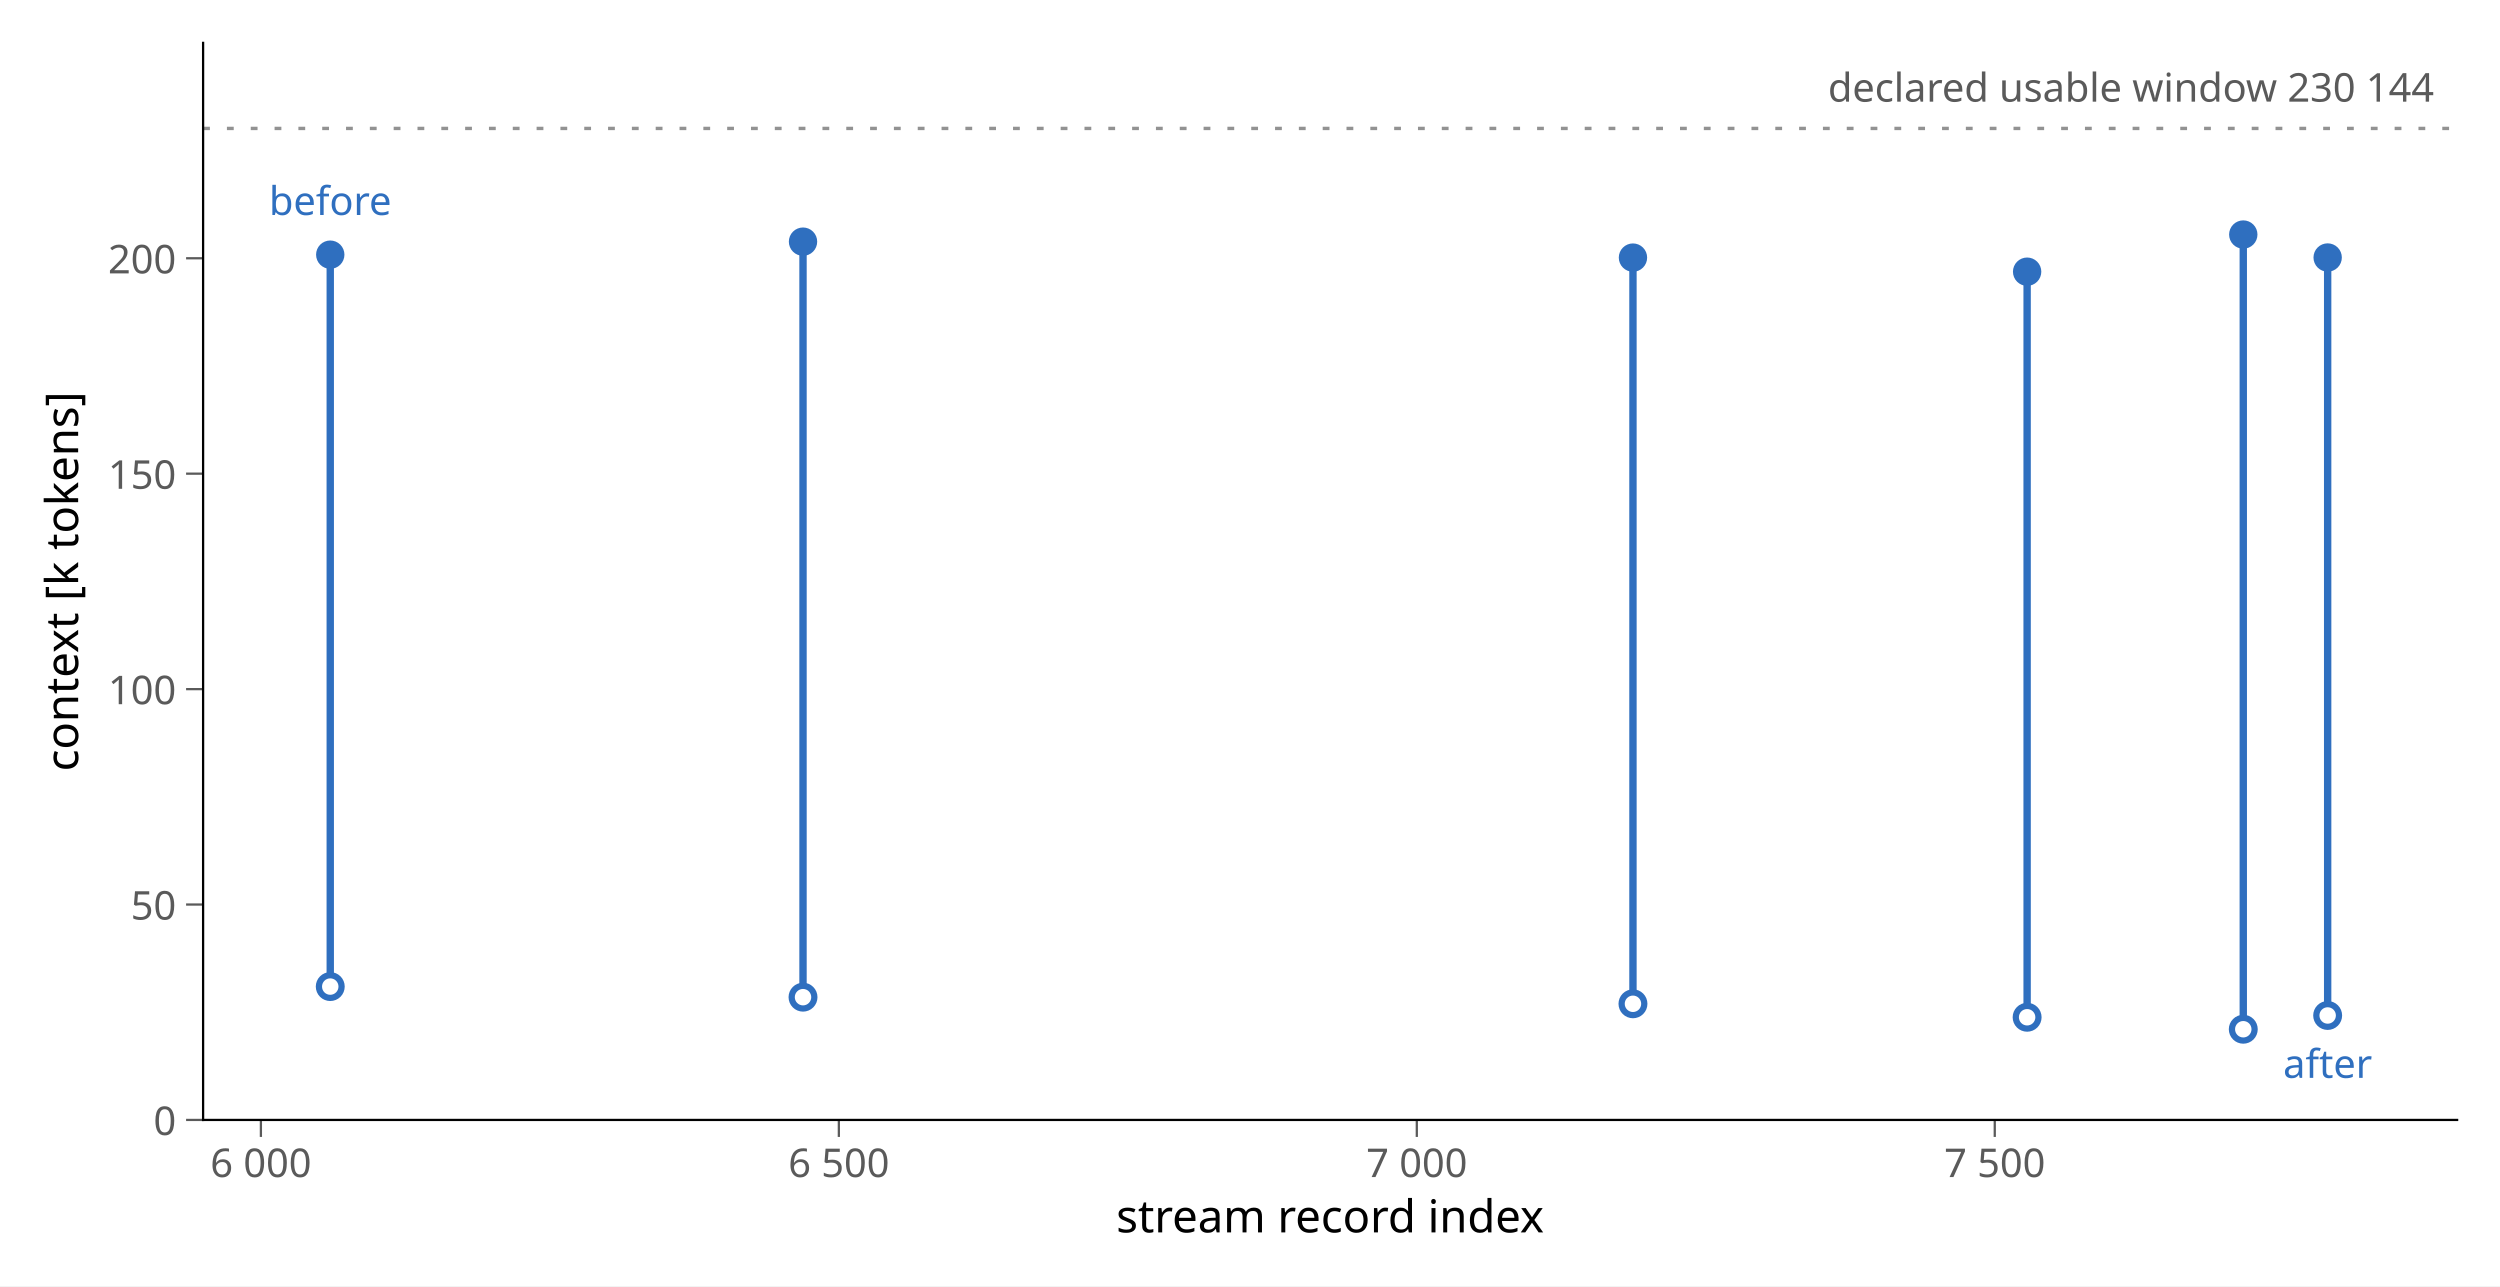
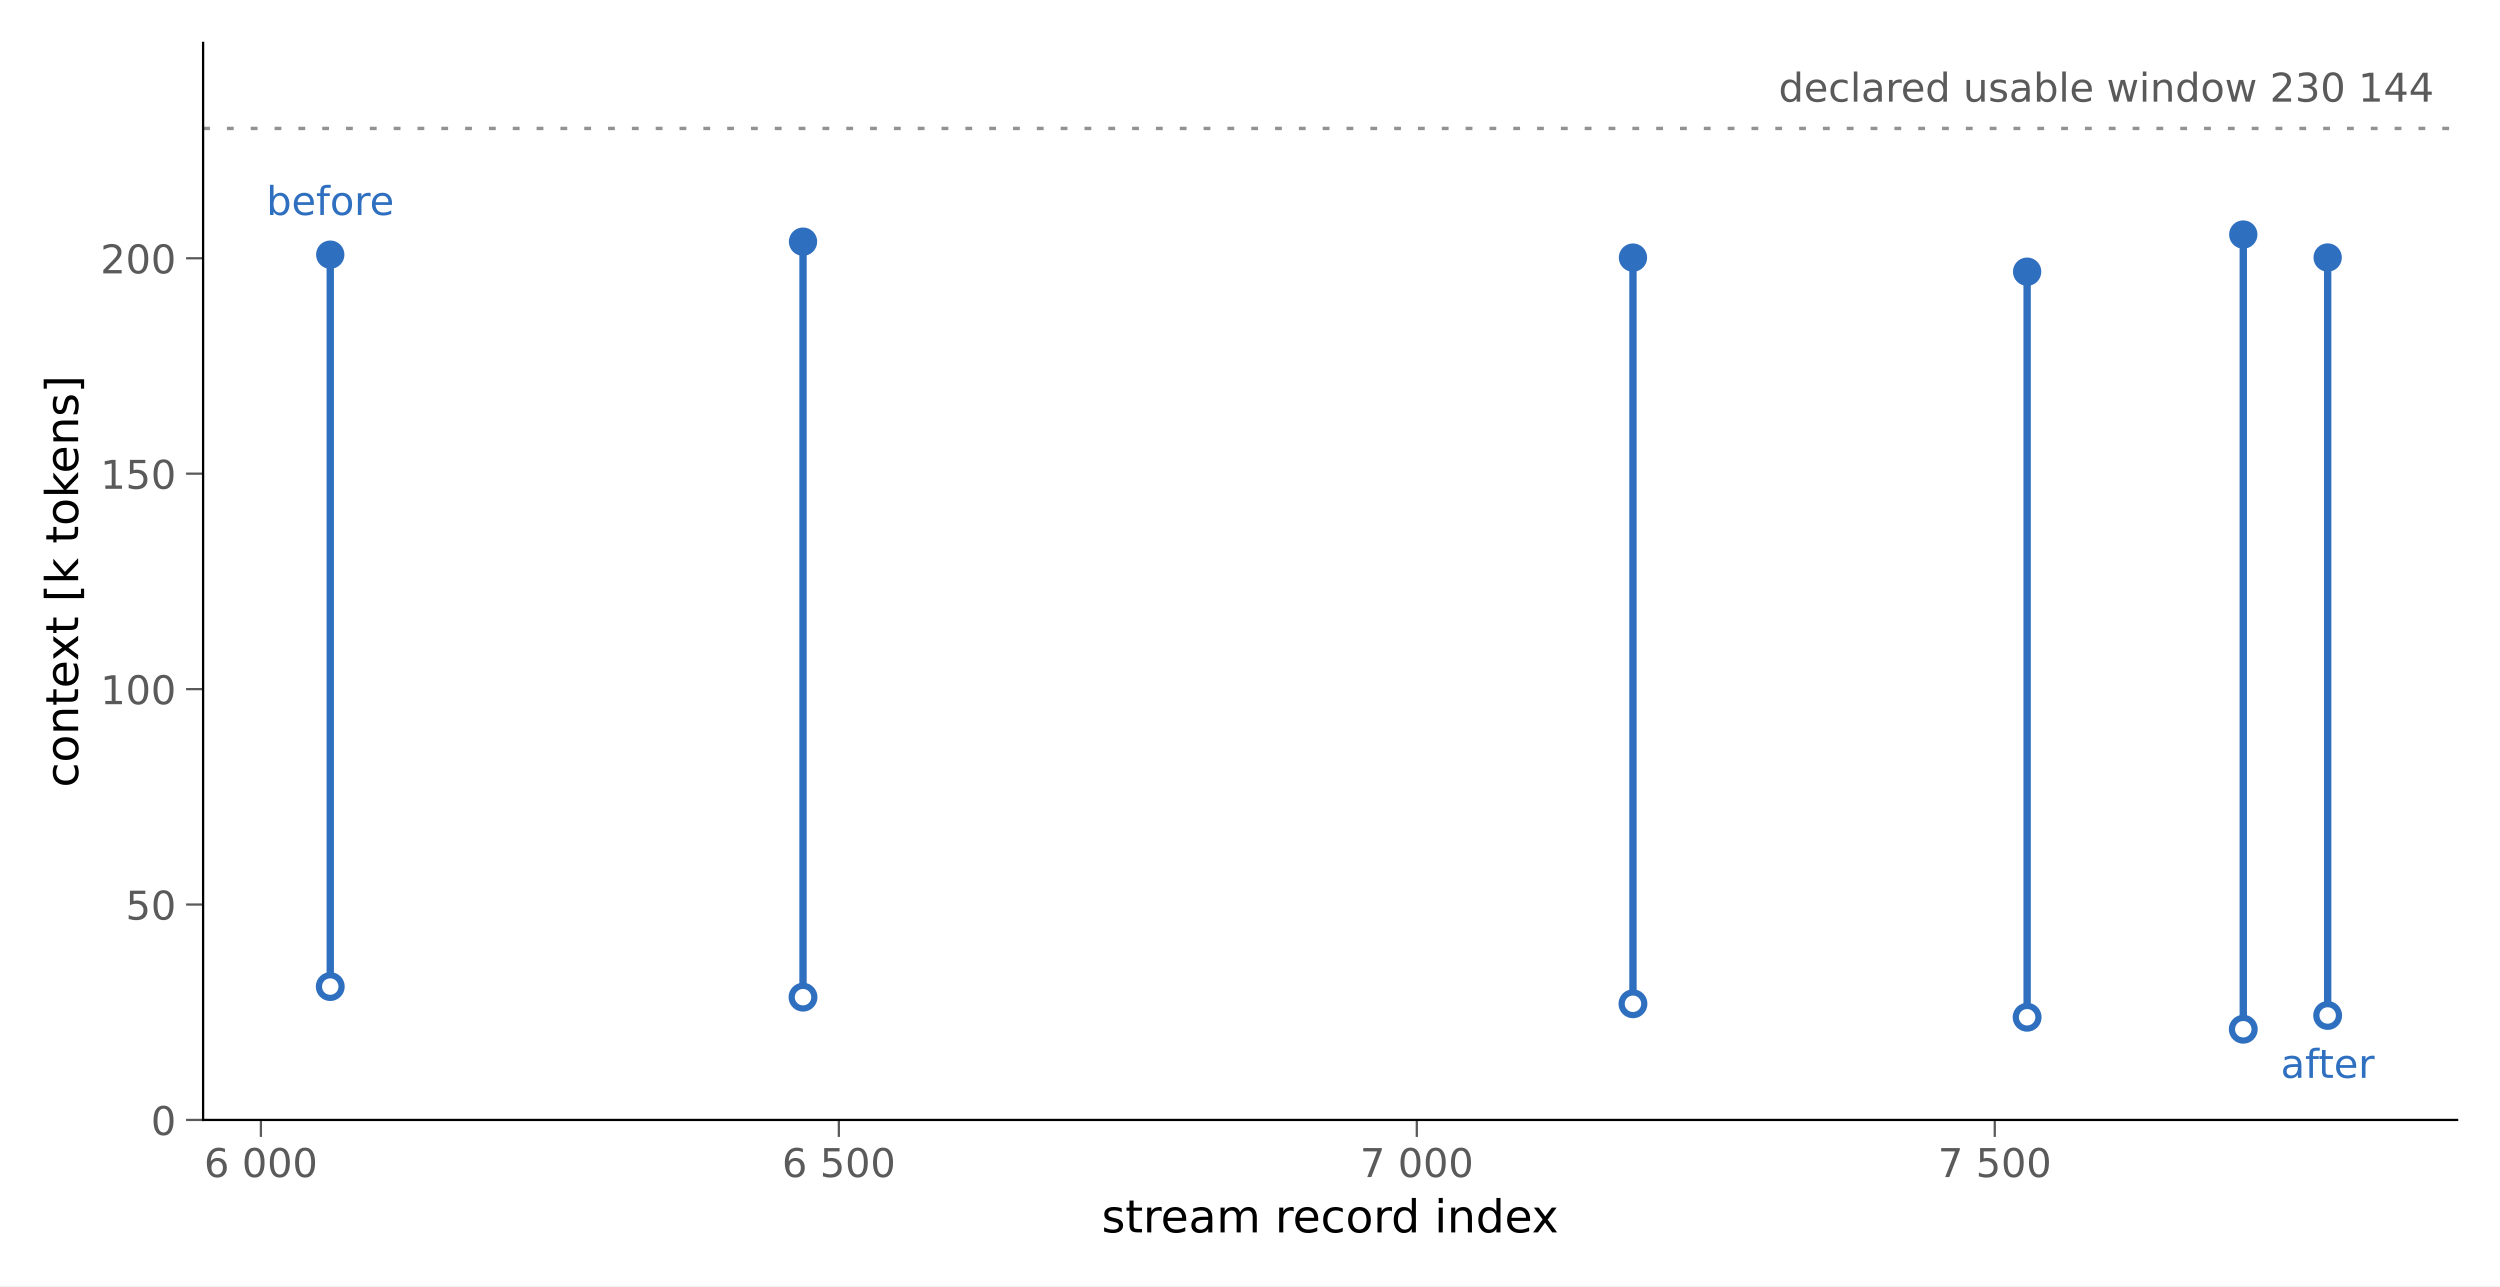
<svg xmlns="http://www.w3.org/2000/svg" xmlns:xlink="http://www.w3.org/1999/xlink" width="881.575pt" height="453.543pt" viewBox="0 0 881.575 453.543" version="1.1">
  <defs>
    <style type="text/css">*{stroke-linejoin: round; stroke-linecap: butt}</style>
  </defs>
  <g id="figure_1">
    <g id="patch_1">
      <path d="M 0 453.543  L 881.575 453.543  L 881.575 0  L 0 0  z " style="fill: #ffffff" />
    </g>
    <g id="axes_1">
      <g id="patch_2">
        <path d="M 71.62 394.923  L 866.455 394.923  L 866.455 15.12  L 71.62 15.12  z " style="fill: #ffffff" />
      </g>
      <g id="line2d_1">
-         <path d="M 71.62 45.285  L 866.455 45.285  " clip-path="url(#p63016f7bc8)" style="fill: none; stroke-dasharray: 2.4,6; stroke-dashoffset: 0; stroke: #929292; stroke-width: 1.2" />
+         <path d="M 71.62 45.285  L 866.455 45.285  " clip-path="url(#p071d1316a1)" style="fill: none; stroke-dasharray: 2.4,6; stroke-dashoffset: 0; stroke: #929292; stroke-width: 1.2" />
      </g>
      <g id="matplotlib.axis_1">
        <g id="xtick_1">
          <g id="line2d_2">
            <defs>
-               <path id="mcf20d03ea2" d="M 0 0  L 0 6  " style="stroke: #5a5a5a; stroke-width: 0.8" />
+               <path id="m3bf77ad1d3" d="M 0 0  L 0 6  " style="stroke: #5a5a5a; stroke-width: 0.8" />
            </defs>
            <g>
-               <use xlink:href="#mcf20d03ea2" x="92" y="394.923" style="fill: #5a5a5a; stroke: #5a5a5a; stroke-width: 0.8" />
+               <use xlink:href="#m3bf77ad1d3" x="92" y="394.923" style="fill: #5a5a5a; stroke: #5a5a5a; stroke-width: 0.8" />
            </g>
          </g>
          <g id="text_1">
-             <text style="font-size: 14px; font-family:sans-serif; text-anchor: middle; fill: #5a5a5a" x="92" y="415.06" transform="rotate(-0 92.00038 415.06)">6 000</text>
+             <g style="fill: #5a5a5a" transform="translate(71.96069 415.06) scale(0.14 -0.14)">
+               <defs>
+                 <path id="DejaVuSans-19" d="M 2113 2584  Q 1688 2584 1439 2293  Q 1191 2003 1191 1497  Q 1191 994 1439 701  Q 1688 409 2113 409  Q 2538 409 2786 701  Q 3034 994 3034 1497  Q 3034 2003 2786 2293  Q 2538 2584 2113 2584  z M 3366 4563  L 3366 3988  Q 3128 4100 2886 4159  Q 2644 4219 2406 4219  Q 1781 4219 1451 3797  Q 1122 3375 1075 2522  Q 1259 2794 1537 2939  Q 1816 3084 2150 3084  Q 2853 3084 3261 2657  Q 3669 2231 3669 1497  Q 3669 778 3244 343  Q 2819 -91 2113 -91  Q 1303 -91 875 529  Q 447 1150 447 2328  Q 447 3434 972 4092  Q 1497 4750 2381 4750  Q 2619 4750 2861 4703  Q 3103 4656 3366 4563  z " transform="scale(0.015625)" />
+                 <path id="DejaVuSans-3" transform="scale(0.015625)" />
+                 <path id="DejaVuSans-13" d="M 2034 4250  Q 1547 4250 1301 3770  Q 1056 3291 1056 2328  Q 1056 1369 1301 889  Q 1547 409 2034 409  Q 2525 409 2770 889  Q 3016 1369 3016 2328  Q 3016 3291 2770 3770  Q 2525 4250 2034 4250  z M 2034 4750  Q 2819 4750 3233 4129  Q 3647 3509 3647 2328  Q 3647 1150 3233 529  Q 2819 -91 2034 -91  Q 1250 -91 836 529  Q 422 1150 422 2328  Q 422 3509 836 4129  Q 1250 4750 2034 4750  z " transform="scale(0.015625)" />
+               </defs>
+               <use xlink:href="#DejaVuSans-19" />
+               <use xlink:href="#DejaVuSans-3" transform="translate(63.625 0)" />
+               <use xlink:href="#DejaVuSans-13" transform="translate(95.40625 0)" />
+               <use xlink:href="#DejaVuSans-13" transform="translate(159.0312 0)" />
+               <use xlink:href="#DejaVuSans-13" transform="translate(222.6562 0)" />
+             </g>
          </g>
        </g>
        <g id="xtick_2">
          <g id="line2d_3">
            <g>
-               <use xlink:href="#mcf20d03ea2" x="295.804" y="394.923" style="fill: #5a5a5a; stroke: #5a5a5a; stroke-width: 0.8" />
+               <use xlink:href="#m3bf77ad1d3" x="295.804" y="394.923" style="fill: #5a5a5a; stroke: #5a5a5a; stroke-width: 0.8" />
            </g>
          </g>
          <g id="text_2">
-             <text style="font-size: 14px; font-family:sans-serif; text-anchor: middle; fill: #5a5a5a" x="295.804" y="415.06" transform="rotate(-0 295.8042 415.06)">6 500</text>
+             <g style="fill: #5a5a5a" transform="translate(275.7645 415.06) scale(0.14 -0.14)">
+               <defs>
+                 <path id="DejaVuSans-18" d="M 691 4666  L 3169 4666  L 3169 4134  L 1269 4134  L 1269 2991  Q 1406 3038 1543 3061  Q 1681 3084 1819 3084  Q 2600 3084 3056 2656  Q 3513 2228 3513 1497  Q 3513 744 3044 326  Q 2575 -91 1722 -91  Q 1428 -91 1123 -41  Q 819 9 494 109  L 494 744  Q 775 591 1075 516  Q 1375 441 1709 441  Q 2250 441 2565 725  Q 2881 1009 2881 1497  Q 2881 1984 2565 2268  Q 2250 2553 1709 2553  Q 1456 2553 1204 2497  Q 953 2441 691 2322  L 691 4666  z " transform="scale(0.015625)" />
+               </defs>
+               <use xlink:href="#DejaVuSans-19" />
+               <use xlink:href="#DejaVuSans-3" transform="translate(63.625 0)" />
+               <use xlink:href="#DejaVuSans-18" transform="translate(95.40625 0)" />
+               <use xlink:href="#DejaVuSans-13" transform="translate(159.0312 0)" />
+               <use xlink:href="#DejaVuSans-13" transform="translate(222.6562 0)" />
+             </g>
          </g>
        </g>
        <g id="xtick_3">
          <g id="line2d_4">
            <g>
-               <use xlink:href="#mcf20d03ea2" x="499.608" y="394.923" style="fill: #5a5a5a; stroke: #5a5a5a; stroke-width: 0.8" />
+               <use xlink:href="#m3bf77ad1d3" x="499.608" y="394.923" style="fill: #5a5a5a; stroke: #5a5a5a; stroke-width: 0.8" />
            </g>
          </g>
          <g id="text_3">
-             <text style="font-size: 14px; font-family:sans-serif; text-anchor: middle; fill: #5a5a5a" x="499.608" y="415.06" transform="rotate(-0 499.608 415.06)">7 000</text>
+             <g style="fill: #5a5a5a" transform="translate(479.5683 415.06) scale(0.14 -0.14)">
+               <defs>
+                 <path id="DejaVuSans-1a" d="M 525 4666  L 3525 4666  L 3525 4397  L 1831 0  L 1172 0  L 2766 4134  L 525 4134  L 525 4666  z " transform="scale(0.015625)" />
+               </defs>
+               <use xlink:href="#DejaVuSans-1a" />
+               <use xlink:href="#DejaVuSans-3" transform="translate(63.625 0)" />
+               <use xlink:href="#DejaVuSans-13" transform="translate(95.40625 0)" />
+               <use xlink:href="#DejaVuSans-13" transform="translate(159.0312 0)" />
+               <use xlink:href="#DejaVuSans-13" transform="translate(222.6562 0)" />
+             </g>
          </g>
        </g>
        <g id="xtick_4">
          <g id="line2d_5">
            <g>
-               <use xlink:href="#mcf20d03ea2" x="703.412" y="394.923" style="fill: #5a5a5a; stroke: #5a5a5a; stroke-width: 0.8" />
+               <use xlink:href="#m3bf77ad1d3" x="703.412" y="394.923" style="fill: #5a5a5a; stroke: #5a5a5a; stroke-width: 0.8" />
            </g>
          </g>
          <g id="text_4">
-             <text style="font-size: 14px; font-family:sans-serif; text-anchor: middle; fill: #5a5a5a" x="703.412" y="415.06" transform="rotate(-0 703.4118 415.06)">7 500</text>
+             <g style="fill: #5a5a5a" transform="translate(683.3721 415.06) scale(0.14 -0.14)">
+               <use xlink:href="#DejaVuSans-1a" />
+               <use xlink:href="#DejaVuSans-3" transform="translate(63.625 0)" />
+               <use xlink:href="#DejaVuSans-18" transform="translate(95.40625 0)" />
+               <use xlink:href="#DejaVuSans-13" transform="translate(159.0312 0)" />
+               <use xlink:href="#DejaVuSans-13" transform="translate(222.6562 0)" />
+             </g>
          </g>
        </g>
        <g id="text_5">
-           <text style="font-size: 16px; font-family:sans-serif; text-anchor: middle" x="469.037" y="434.581" transform="rotate(-0 469.0374 434.5808)">stream record index</text>
+           <g transform="translate(388.4737 434.5808) scale(0.16 -0.16)">
+             <defs>
+               <path id="DejaVuSans-56" d="M 2834 3397  L 2834 2853  Q 2591 2978 2328 3040  Q 2066 3103 1784 3103  Q 1356 3103 1142 2972  Q 928 2841 928 2578  Q 928 2378 1081 2264  Q 1234 2150 1697 2047  L 1894 2003  Q 2506 1872 2764 1633  Q 3022 1394 3022 966  Q 3022 478 2636 193  Q 2250 -91 1575 -91  Q 1294 -91 989 -36  Q 684 19 347 128  L 347 722  Q 666 556 975 473  Q 1284 391 1588 391  Q 1994 391 2212 530  Q 2431 669 2431 922  Q 2431 1156 2273 1281  Q 2116 1406 1581 1522  L 1381 1569  Q 847 1681 609 1914  Q 372 2147 372 2553  Q 372 3047 722 3315  Q 1072 3584 1716 3584  Q 2034 3584 2315 3537  Q 2597 3491 2834 3397  z " transform="scale(0.015625)" />
+               <path id="DejaVuSans-57" d="M 1172 4494  L 1172 3500  L 2356 3500  L 2356 3053  L 1172 3053  L 1172 1153  Q 1172 725 1289 603  Q 1406 481 1766 481  L 2356 481  L 2356 0  L 1766 0  Q 1100 0 847 248  Q 594 497 594 1153  L 594 3053  L 172 3053  L 172 3500  L 594 3500  L 594 4494  L 1172 4494  z " transform="scale(0.015625)" />
+               <path id="DejaVuSans-55" d="M 2631 2963  Q 2534 3019 2420 3045  Q 2306 3072 2169 3072  Q 1681 3072 1420 2755  Q 1159 2438 1159 1844  L 1159 0  L 581 0  L 581 3500  L 1159 3500  L 1159 2956  Q 1341 3275 1631 3429  Q 1922 3584 2338 3584  Q 2397 3584 2469 3576  Q 2541 3569 2628 3553  L 2631 2963  z " transform="scale(0.015625)" />
+               <path id="DejaVuSans-48" d="M 3597 1894  L 3597 1613  L 953 1613  Q 991 1019 1311 708  Q 1631 397 2203 397  Q 2534 397 2845 478  Q 3156 559 3463 722  L 3463 178  Q 3153 47 2828 -22  Q 2503 -91 2169 -91  Q 1331 -91 842 396  Q 353 884 353 1716  Q 353 2575 817 3079  Q 1281 3584 2069 3584  Q 2775 3584 3186 3129  Q 3597 2675 3597 1894  z M 3022 2063  Q 3016 2534 2758 2815  Q 2500 3097 2075 3097  Q 1594 3097 1305 2825  Q 1016 2553 972 2059  L 3022 2063  z " transform="scale(0.015625)" />
+               <path id="DejaVuSans-44" d="M 2194 1759  Q 1497 1759 1228 1600  Q 959 1441 959 1056  Q 959 750 1161 570  Q 1363 391 1709 391  Q 2188 391 2477 730  Q 2766 1069 2766 1631  L 2766 1759  L 2194 1759  z M 3341 1997  L 3341 0  L 2766 0  L 2766 531  Q 2569 213 2275 61  Q 1981 -91 1556 -91  Q 1019 -91 701 211  Q 384 513 384 1019  Q 384 1609 779 1909  Q 1175 2209 1959 2209  L 2766 2209  L 2766 2266  Q 2766 2663 2505 2880  Q 2244 3097 1772 3097  Q 1472 3097 1187 3025  Q 903 2953 641 2809  L 641 3341  Q 956 3463 1253 3523  Q 1550 3584 1831 3584  Q 2591 3584 2966 3190  Q 3341 2797 3341 1997  z " transform="scale(0.015625)" />
+               <path id="DejaVuSans-50" d="M 3328 2828  Q 3544 3216 3844 3400  Q 4144 3584 4550 3584  Q 5097 3584 5394 3201  Q 5691 2819 5691 2113  L 5691 0  L 5113 0  L 5113 2094  Q 5113 2597 4934 2840  Q 4756 3084 4391 3084  Q 3944 3084 3684 2787  Q 3425 2491 3425 1978  L 3425 0  L 2847 0  L 2847 2094  Q 2847 2600 2669 2842  Q 2491 3084 2119 3084  Q 1678 3084 1418 2786  Q 1159 2488 1159 1978  L 1159 0  L 581 0  L 581 3500  L 1159 3500  L 1159 2956  Q 1356 3278 1631 3431  Q 1906 3584 2284 3584  Q 2666 3584 2933 3390  Q 3200 3197 3328 2828  z " transform="scale(0.015625)" />
+               <path id="DejaVuSans-46" d="M 3122 3366  L 3122 2828  Q 2878 2963 2633 3030  Q 2388 3097 2138 3097  Q 1578 3097 1268 2742  Q 959 2388 959 1747  Q 959 1106 1268 751  Q 1578 397 2138 397  Q 2388 397 2633 464  Q 2878 531 3122 666  L 3122 134  Q 2881 22 2623 -34  Q 2366 -91 2075 -91  Q 1284 -91 818 406  Q 353 903 353 1747  Q 353 2603 823 3093  Q 1294 3584 2113 3584  Q 2378 3584 2631 3529  Q 2884 3475 3122 3366  z " transform="scale(0.015625)" />
+               <path id="DejaVuSans-52" d="M 1959 3097  Q 1497 3097 1228 2736  Q 959 2375 959 1747  Q 959 1119 1226 758  Q 1494 397 1959 397  Q 2419 397 2687 759  Q 2956 1122 2956 1747  Q 2956 2369 2687 2733  Q 2419 3097 1959 3097  z M 1959 3584  Q 2709 3584 3137 3096  Q 3566 2609 3566 1747  Q 3566 888 3137 398  Q 2709 -91 1959 -91  Q 1206 -91 779 398  Q 353 888 353 1747  Q 353 2609 779 3096  Q 1206 3584 1959 3584  z " transform="scale(0.015625)" />
+               <path id="DejaVuSans-47" d="M 2906 2969  L 2906 4863  L 3481 4863  L 3481 0  L 2906 0  L 2906 525  Q 2725 213 2448 61  Q 2172 -91 1784 -91  Q 1150 -91 751 415  Q 353 922 353 1747  Q 353 2572 751 3078  Q 1150 3584 1784 3584  Q 2172 3584 2448 3432  Q 2725 3281 2906 2969  z M 947 1747  Q 947 1113 1208 752  Q 1469 391 1925 391  Q 2381 391 2643 752  Q 2906 1113 2906 1747  Q 2906 2381 2643 2742  Q 2381 3103 1925 3103  Q 1469 3103 1208 2742  Q 947 2381 947 1747  z " transform="scale(0.015625)" />
+               <path id="DejaVuSans-4c" d="M 603 3500  L 1178 3500  L 1178 0  L 603 0  L 603 3500  z M 603 4863  L 1178 4863  L 1178 4134  L 603 4134  L 603 4863  z " transform="scale(0.015625)" />
+               <path id="DejaVuSans-51" d="M 3513 2113  L 3513 0  L 2938 0  L 2938 2094  Q 2938 2591 2744 2837  Q 2550 3084 2163 3084  Q 1697 3084 1428 2787  Q 1159 2491 1159 1978  L 1159 0  L 581 0  L 581 3500  L 1159 3500  L 1159 2956  Q 1366 3272 1645 3428  Q 1925 3584 2291 3584  Q 2894 3584 3203 3211  Q 3513 2838 3513 2113  z " transform="scale(0.015625)" />
+               <path id="DejaVuSans-5b" d="M 3513 3500  L 2247 1797  L 3578 0  L 2900 0  L 1881 1375  L 863 0  L 184 0  L 1544 1831  L 300 3500  L 978 3500  L 1906 2253  L 2834 3500  L 3513 3500  z " transform="scale(0.015625)" />
+             </defs>
+             <use xlink:href="#DejaVuSans-56" />
+             <use xlink:href="#DejaVuSans-57" transform="translate(52.09375 0)" />
+             <use xlink:href="#DejaVuSans-55" transform="translate(91.29688 0)" />
+             <use xlink:href="#DejaVuSans-48" transform="translate(130.2031 0)" />
+             <use xlink:href="#DejaVuSans-44" transform="translate(191.7344 0)" />
+             <use xlink:href="#DejaVuSans-50" transform="translate(253.0156 0)" />
+             <use xlink:href="#DejaVuSans-3" transform="translate(350.4219 0)" />
+             <use xlink:href="#DejaVuSans-55" transform="translate(382.2031 0)" />
+             <use xlink:href="#DejaVuSans-48" transform="translate(421.1094 0)" />
+             <use xlink:href="#DejaVuSans-46" transform="translate(482.6406 0)" />
+             <use xlink:href="#DejaVuSans-52" transform="translate(537.625 0)" />
+             <use xlink:href="#DejaVuSans-55" transform="translate(598.8125 0)" />
+             <use xlink:href="#DejaVuSans-47" transform="translate(638.1719 0)" />
+             <use xlink:href="#DejaVuSans-3" transform="translate(701.6562 0)" />
+             <use xlink:href="#DejaVuSans-4c" transform="translate(733.4375 0)" />
+             <use xlink:href="#DejaVuSans-51" transform="translate(761.2188 0)" />
+             <use xlink:href="#DejaVuSans-47" transform="translate(824.5938 0)" />
+             <use xlink:href="#DejaVuSans-48" transform="translate(888.0781 0)" />
+             <use xlink:href="#DejaVuSans-5b" transform="translate(947.8594 0)" />
+           </g>
        </g>
      </g>
      <g id="matplotlib.axis_2">
        <g id="ytick_1">
          <g id="line2d_6">
            <defs>
-               <path id="m570ec93991" d="M 0 0  L -6 0  " style="stroke: #5a5a5a; stroke-width: 0.8" />
+               <path id="mc1ea2ccf10" d="M 0 0  L -6 0  " style="stroke: #5a5a5a; stroke-width: 0.8" />
            </defs>
            <g>
-               <use xlink:href="#m570ec93991" x="71.62" y="394.923" style="fill: #5a5a5a; stroke: #5a5a5a; stroke-width: 0.8" />
+               <use xlink:href="#mc1ea2ccf10" x="71.62" y="394.923" style="fill: #5a5a5a; stroke: #5a5a5a; stroke-width: 0.8" />
            </g>
          </g>
          <g id="text_6">
-             <text style="font-size: 14px; font-family:sans-serif; text-anchor: end; fill: #5a5a5a" x="62.12" y="400.242" transform="rotate(-0 62.12 400.2417)">0</text>
+             <g style="fill: #5a5a5a" transform="translate(53.2125 400.2417) scale(0.14 -0.14)">
+               <use xlink:href="#DejaVuSans-13" />
+             </g>
          </g>
        </g>
        <g id="ytick_2">
          <g id="line2d_7">
            <g>
-               <use xlink:href="#m570ec93991" x="71.62" y="318.963" style="fill: #5a5a5a; stroke: #5a5a5a; stroke-width: 0.8" />
+               <use xlink:href="#mc1ea2ccf10" x="71.62" y="318.963" style="fill: #5a5a5a; stroke: #5a5a5a; stroke-width: 0.8" />
            </g>
          </g>
          <g id="text_7">
-             <text style="font-size: 14px; font-family:sans-serif; text-anchor: end; fill: #5a5a5a" x="62.12" y="324.281" transform="rotate(-0 62.12 324.281)">50</text>
+             <g style="fill: #5a5a5a" transform="translate(44.305 324.281) scale(0.14 -0.14)">
+               <use xlink:href="#DejaVuSans-18" />
+               <use xlink:href="#DejaVuSans-13" transform="translate(63.625 0)" />
+             </g>
          </g>
        </g>
        <g id="ytick_3">
          <g id="line2d_8">
            <g>
-               <use xlink:href="#m570ec93991" x="71.62" y="243.002" style="fill: #5a5a5a; stroke: #5a5a5a; stroke-width: 0.8" />
+               <use xlink:href="#mc1ea2ccf10" x="71.62" y="243.002" style="fill: #5a5a5a; stroke: #5a5a5a; stroke-width: 0.8" />
            </g>
          </g>
          <g id="text_8">
-             <text style="font-size: 14px; font-family:sans-serif; text-anchor: end; fill: #5a5a5a" x="62.12" y="248.32" transform="rotate(-0 62.12 248.3203)">100</text>
+             <g style="fill: #5a5a5a" transform="translate(35.3975 248.3203) scale(0.14 -0.14)">
+               <defs>
+                 <path id="DejaVuSans-14" d="M 794 531  L 1825 531  L 1825 4091  L 703 3866  L 703 4441  L 1819 4666  L 2450 4666  L 2450 531  L 3481 531  L 3481 0  L 794 0  L 794 531  z " transform="scale(0.015625)" />
+               </defs>
+               <use xlink:href="#DejaVuSans-14" />
+               <use xlink:href="#DejaVuSans-13" transform="translate(63.625 0)" />
+               <use xlink:href="#DejaVuSans-13" transform="translate(127.25 0)" />
+             </g>
          </g>
        </g>
        <g id="ytick_4">
          <g id="line2d_9">
            <g>
-               <use xlink:href="#m570ec93991" x="71.62" y="167.041" style="fill: #5a5a5a; stroke: #5a5a5a; stroke-width: 0.8" />
+               <use xlink:href="#mc1ea2ccf10" x="71.62" y="167.041" style="fill: #5a5a5a; stroke: #5a5a5a; stroke-width: 0.8" />
            </g>
          </g>
          <g id="text_9">
-             <text style="font-size: 14px; font-family:sans-serif; text-anchor: end; fill: #5a5a5a" x="62.12" y="172.36" transform="rotate(-0 62.12 172.3597)">150</text>
+             <g style="fill: #5a5a5a" transform="translate(35.3975 172.3597) scale(0.14 -0.14)">
+               <use xlink:href="#DejaVuSans-14" />
+               <use xlink:href="#DejaVuSans-18" transform="translate(63.625 0)" />
+               <use xlink:href="#DejaVuSans-13" transform="translate(127.25 0)" />
+             </g>
          </g>
        </g>
        <g id="ytick_5">
          <g id="line2d_10">
            <g>
-               <use xlink:href="#m570ec93991" x="71.62" y="91.081" style="fill: #5a5a5a; stroke: #5a5a5a; stroke-width: 0.8" />
+               <use xlink:href="#mc1ea2ccf10" x="71.62" y="91.081" style="fill: #5a5a5a; stroke: #5a5a5a; stroke-width: 0.8" />
            </g>
          </g>
          <g id="text_10">
-             <text style="font-size: 14px; font-family:sans-serif; text-anchor: end; fill: #5a5a5a" x="62.12" y="96.399" transform="rotate(-0 62.12 96.39902)">200</text>
+             <g style="fill: #5a5a5a" transform="translate(35.3975 96.39902) scale(0.14 -0.14)">
+               <defs>
+                 <path id="DejaVuSans-15" d="M 1228 531  L 3431 531  L 3431 0  L 469 0  L 469 531  Q 828 903 1448 1529  Q 2069 2156 2228 2338  Q 2531 2678 2651 2914  Q 2772 3150 2772 3378  Q 2772 3750 2511 3984  Q 2250 4219 1831 4219  Q 1534 4219 1204 4116  Q 875 4013 500 3803  L 500 4441  Q 881 4594 1212 4672  Q 1544 4750 1819 4750  Q 2544 4750 2975 4387  Q 3406 4025 3406 3419  Q 3406 3131 3298 2873  Q 3191 2616 2906 2266  Q 2828 2175 2409 1742  Q 1991 1309 1228 531  z " transform="scale(0.015625)" />
+               </defs>
+               <use xlink:href="#DejaVuSans-15" />
+               <use xlink:href="#DejaVuSans-13" transform="translate(63.625 0)" />
+               <use xlink:href="#DejaVuSans-13" transform="translate(127.25 0)" />
+             </g>
          </g>
        </g>
        <g id="text_11">
-           <text style="font-size: 16px; font-family:sans-serif; text-anchor: middle" x="27.554" y="205.022" transform="rotate(-90 27.55375 205.0217)">context [k tokens]</text>
+           <g transform="translate(27.55375 277.6742) rotate(-90) scale(0.16 -0.16)">
+             <defs>
+               <path id="DejaVuSans-3e" d="M 550 4863  L 1875 4863  L 1875 4416  L 1125 4416  L 1125 -397  L 1875 -397  L 1875 -844  L 550 -844  L 550 4863  z " transform="scale(0.015625)" />
+               <path id="DejaVuSans-4e" d="M 581 4863  L 1159 4863  L 1159 1991  L 2875 3500  L 3609 3500  L 1753 1863  L 3688 0  L 2938 0  L 1159 1709  L 1159 0  L 581 0  L 581 4863  z " transform="scale(0.015625)" />
+               <path id="DejaVuSans-40" d="M 1947 4863  L 1947 -844  L 622 -844  L 622 -397  L 1369 -397  L 1369 4416  L 622 4416  L 622 4863  L 1947 4863  z " transform="scale(0.015625)" />
+             </defs>
+             <use xlink:href="#DejaVuSans-46" />
+             <use xlink:href="#DejaVuSans-52" transform="translate(54.98438 0)" />
+             <use xlink:href="#DejaVuSans-51" transform="translate(116.1719 0)" />
+             <use xlink:href="#DejaVuSans-57" transform="translate(179.5469 0)" />
+             <use xlink:href="#DejaVuSans-48" transform="translate(218.75 0)" />
+             <use xlink:href="#DejaVuSans-5b" transform="translate(278.5312 0)" />
+             <use xlink:href="#DejaVuSans-57" transform="translate(337.7188 0)" />
+             <use xlink:href="#DejaVuSans-3" transform="translate(376.9219 0)" />
+             <use xlink:href="#DejaVuSans-3e" transform="translate(408.7031 0)" />
+             <use xlink:href="#DejaVuSans-4e" transform="translate(447.7188 0)" />
+             <use xlink:href="#DejaVuSans-3" transform="translate(505.625 0)" />
+             <use xlink:href="#DejaVuSans-57" transform="translate(537.4062 0)" />
+             <use xlink:href="#DejaVuSans-52" transform="translate(576.6094 0)" />
+             <use xlink:href="#DejaVuSans-4e" transform="translate(637.7969 0)" />
+             <use xlink:href="#DejaVuSans-48" transform="translate(692.1406 0)" />
+             <use xlink:href="#DejaVuSans-51" transform="translate(753.6719 0)" />
+             <use xlink:href="#DejaVuSans-56" transform="translate(817.0469 0)" />
+             <use xlink:href="#DejaVuSans-40" transform="translate(869.1406 0)" />
+           </g>
        </g>
      </g>
      <g id="patch_3">
        <path d="M 71.62 394.923  L 71.62 15.12  " style="fill: none; stroke: #000000; stroke-width: 0.8; stroke-linejoin: miter; stroke-linecap: square" />
      </g>
      <g id="patch_4">
        <path d="M 71.62 394.923  L 866.455 394.923  " style="fill: none; stroke: #000000; stroke-width: 0.8; stroke-linejoin: miter; stroke-linecap: square" />
      </g>
      <g id="line2d_11">
-         <path d="M 116.457 347.896  L 116.457 89.805  " clip-path="url(#p63016f7bc8)" style="fill: none; stroke: #2f6fbf; stroke-width: 2.6" />
+         <path d="M 116.457 347.896  L 116.457 89.805  " clip-path="url(#p071d1316a1)" style="fill: none; stroke: #2f6fbf; stroke-width: 2.6" />
      </g>
      <g id="line2d_12">
-         <path d="M 283.168 351.633  L 283.168 85.216  " clip-path="url(#p63016f7bc8)" style="fill: none; stroke: #2f6fbf; stroke-width: 2.6" />
+         <path d="M 283.168 351.633  L 283.168 85.216  " clip-path="url(#p071d1316a1)" style="fill: none; stroke: #2f6fbf; stroke-width: 2.6" />
      </g>
      <g id="line2d_13">
-         <path d="M 575.831 353.968  L 575.831 90.838  " clip-path="url(#p63016f7bc8)" style="fill: none; stroke: #2f6fbf; stroke-width: 2.6" />
+         <path d="M 575.831 353.968  L 575.831 90.838  " clip-path="url(#p071d1316a1)" style="fill: none; stroke: #2f6fbf; stroke-width: 2.6" />
      </g>
      <g id="line2d_14">
-         <path d="M 714.825 358.716  L 714.825 95.807  " clip-path="url(#p63016f7bc8)" style="fill: none; stroke: #2f6fbf; stroke-width: 2.6" />
+         <path d="M 714.825 358.716  L 714.825 95.807  " clip-path="url(#p071d1316a1)" style="fill: none; stroke: #2f6fbf; stroke-width: 2.6" />
      </g>
      <g id="line2d_15">
-         <path d="M 791.047 362.941  L 791.047 82.707  " clip-path="url(#p63016f7bc8)" style="fill: none; stroke: #2f6fbf; stroke-width: 2.6" />
+         <path d="M 791.047 362.941  L 791.047 82.707  " clip-path="url(#p071d1316a1)" style="fill: none; stroke: #2f6fbf; stroke-width: 2.6" />
      </g>
      <g id="line2d_16">
-         <path d="M 820.803 358.087  L 820.803 90.806  " clip-path="url(#p63016f7bc8)" style="fill: none; stroke: #2f6fbf; stroke-width: 2.6" />
+         <path d="M 820.803 358.087  L 820.803 90.806  " clip-path="url(#p071d1316a1)" style="fill: none; stroke: #2f6fbf; stroke-width: 2.6" />
      </g>
      <g id="text_12">
-         <text style="font-size: 14px; font-family:sans-serif; text-anchor: end; fill: #5a5a5a" x="858.303" y="35.845" transform="rotate(-0 858.3027 35.84536)">declared usable window 230 144</text>
+         <g style="fill: #5a5a5a" transform="translate(627.1911 35.84536) scale(0.14 -0.14)">
+           <defs>
+             <path id="DejaVuSans-4f" d="M 603 4863  L 1178 4863  L 1178 0  L 603 0  L 603 4863  z " transform="scale(0.015625)" />
+             <path id="DejaVuSans-58" d="M 544 1381  L 544 3500  L 1119 3500  L 1119 1403  Q 1119 906 1312 657  Q 1506 409 1894 409  Q 2359 409 2629 706  Q 2900 1003 2900 1516  L 2900 3500  L 3475 3500  L 3475 0  L 2900 0  L 2900 538  Q 2691 219 2414 64  Q 2138 -91 1772 -91  Q 1169 -91 856 284  Q 544 659 544 1381  z M 1991 3584  L 1991 3584  z " transform="scale(0.015625)" />
+             <path id="DejaVuSans-45" d="M 3116 1747  Q 3116 2381 2855 2742  Q 2594 3103 2138 3103  Q 1681 3103 1420 2742  Q 1159 2381 1159 1747  Q 1159 1113 1420 752  Q 1681 391 2138 391  Q 2594 391 2855 752  Q 3116 1113 3116 1747  z M 1159 2969  Q 1341 3281 1617 3432  Q 1894 3584 2278 3584  Q 2916 3584 3314 3078  Q 3713 2572 3713 1747  Q 3713 922 3314 415  Q 2916 -91 2278 -91  Q 1894 -91 1617 61  Q 1341 213 1159 525  L 1159 0  L 581 0  L 581 4863  L 1159 4863  L 1159 2969  z " transform="scale(0.015625)" />
+             <path id="DejaVuSans-5a" d="M 269 3500  L 844 3500  L 1563 769  L 2278 3500  L 2956 3500  L 3675 769  L 4391 3500  L 4966 3500  L 4050 0  L 3372 0  L 2619 2869  L 1863 0  L 1184 0  L 269 3500  z " transform="scale(0.015625)" />
+             <path id="DejaVuSans-16" d="M 2597 2516  Q 3050 2419 3304 2112  Q 3559 1806 3559 1356  Q 3559 666 3084 287  Q 2609 -91 1734 -91  Q 1441 -91 1130 -33  Q 819 25 488 141  L 488 750  Q 750 597 1062 519  Q 1375 441 1716 441  Q 2309 441 2620 675  Q 2931 909 2931 1356  Q 2931 1769 2642 2001  Q 2353 2234 1838 2234  L 1294 2234  L 1294 2753  L 1863 2753  Q 2328 2753 2575 2939  Q 2822 3125 2822 3475  Q 2822 3834 2567 4026  Q 2313 4219 1838 4219  Q 1578 4219 1281 4162  Q 984 4106 628 3988  L 628 4550  Q 988 4650 1302 4700  Q 1616 4750 1894 4750  Q 2613 4750 3031 4423  Q 3450 4097 3450 3541  Q 3450 3153 3228 2886  Q 3006 2619 2597 2516  z " transform="scale(0.015625)" />
+             <path id="DejaVuSans-17" d="M 2419 4116  L 825 1625  L 2419 1625  L 2419 4116  z M 2253 4666  L 3047 4666  L 3047 1625  L 3713 1625  L 3713 1100  L 3047 1100  L 3047 0  L 2419 0  L 2419 1100  L 313 1100  L 313 1709  L 2253 4666  z " transform="scale(0.015625)" />
+           </defs>
+           <use xlink:href="#DejaVuSans-47" />
+           <use xlink:href="#DejaVuSans-48" transform="translate(63.48438 0)" />
+           <use xlink:href="#DejaVuSans-46" transform="translate(125.0156 0)" />
+           <use xlink:href="#DejaVuSans-4f" transform="translate(180 0)" />
+           <use xlink:href="#DejaVuSans-44" transform="translate(207.7812 0)" />
+           <use xlink:href="#DejaVuSans-55" transform="translate(269.0625 0)" />
+           <use xlink:href="#DejaVuSans-48" transform="translate(307.9688 0)" />
+           <use xlink:href="#DejaVuSans-47" transform="translate(369.5 0)" />
+           <use xlink:href="#DejaVuSans-3" transform="translate(432.9844 0)" />
+           <use xlink:href="#DejaVuSans-58" transform="translate(464.7656 0)" />
+           <use xlink:href="#DejaVuSans-56" transform="translate(528.1406 0)" />
+           <use xlink:href="#DejaVuSans-44" transform="translate(580.2344 0)" />
+           <use xlink:href="#DejaVuSans-45" transform="translate(641.5156 0)" />
+           <use xlink:href="#DejaVuSans-4f" transform="translate(705 0)" />
+           <use xlink:href="#DejaVuSans-48" transform="translate(732.7812 0)" />
+           <use xlink:href="#DejaVuSans-3" transform="translate(794.3125 0)" />
+           <use xlink:href="#DejaVuSans-5a" transform="translate(826.0938 0)" />
+           <use xlink:href="#DejaVuSans-4c" transform="translate(907.875 0)" />
+           <use xlink:href="#DejaVuSans-51" transform="translate(935.6562 0)" />
+           <use xlink:href="#DejaVuSans-47" transform="translate(999.0312 0)" />
+           <use xlink:href="#DejaVuSans-52" transform="translate(1062.516 0)" />
+           <use xlink:href="#DejaVuSans-5a" transform="translate(1123.703 0)" />
+           <use xlink:href="#DejaVuSans-3" transform="translate(1205.484 0)" />
+           <use xlink:href="#DejaVuSans-15" transform="translate(1237.266 0)" />
+           <use xlink:href="#DejaVuSans-16" transform="translate(1300.891 0)" />
+           <use xlink:href="#DejaVuSans-13" transform="translate(1364.516 0)" />
+           <use xlink:href="#DejaVuSans-3" transform="translate(1428.141 0)" />
+           <use xlink:href="#DejaVuSans-14" transform="translate(1459.922 0)" />
+           <use xlink:href="#DejaVuSans-17" transform="translate(1523.547 0)" />
+           <use xlink:href="#DejaVuSans-17" transform="translate(1587.172 0)" />
+         </g>
      </g>
      <g id="text_13">
-         <text style="font-size: 14px; font-family:sans-serif; text-anchor: middle; fill: #2f6fbf" x="116.457" y="75.805" transform="rotate(-0 116.4568 75.80452)">before</text>
+         <g style="fill: #2f6fbf" transform="translate(93.92777 75.80452) scale(0.14 -0.14)">
+           <defs>
+             <path id="DejaVuSans-49" d="M 2375 4863  L 2375 4384  L 1825 4384  Q 1516 4384 1395 4259  Q 1275 4134 1275 3809  L 1275 3500  L 2222 3500  L 2222 3053  L 1275 3053  L 1275 0  L 697 0  L 697 3053  L 147 3053  L 147 3500  L 697 3500  L 697 3744  Q 697 4328 969 4595  Q 1241 4863 1831 4863  L 2375 4863  z " transform="scale(0.015625)" />
+           </defs>
+           <use xlink:href="#DejaVuSans-45" />
+           <use xlink:href="#DejaVuSans-48" transform="translate(63.48438 0)" />
+           <use xlink:href="#DejaVuSans-49" transform="translate(125.0156 0)" />
+           <use xlink:href="#DejaVuSans-52" transform="translate(160.2188 0)" />
+           <use xlink:href="#DejaVuSans-55" transform="translate(221.4062 0)" />
+           <use xlink:href="#DejaVuSans-48" transform="translate(260.3125 0)" />
+         </g>
      </g>
      <g id="text_14">
-         <text style="font-size: 14px; font-family:sans-serif; text-anchor: middle; fill: #2f6fbf" x="820.803" y="380.087" transform="rotate(-0 820.8028 380.0869)">after</text>
+         <g style="fill: #2f6fbf" transform="translate(804.2423 380.0869) scale(0.14 -0.14)">
+           <use xlink:href="#DejaVuSans-44" />
+           <use xlink:href="#DejaVuSans-49" transform="translate(61.28125 0)" />
+           <use xlink:href="#DejaVuSans-57" transform="translate(94.73438 0)" />
+           <use xlink:href="#DejaVuSans-48" transform="translate(133.9375 0)" />
+           <use xlink:href="#DejaVuSans-55" transform="translate(195.4688 0)" />
+         </g>
      </g>
      <g id="line2d_17">
        <defs>
-           <path id="med8804931a" d="M 0 4.5  C 1.193 4.5 2.338 4.026 3.182 3.182  C 4.026 2.338 4.5 1.193 4.5 0  C 4.5 -1.193 4.026 -2.338 3.182 -3.182  C 2.338 -4.026 1.193 -4.5 0 -4.5  C -1.193 -4.5 -2.338 -4.026 -3.182 -3.182  C -4.026 -2.338 -4.5 -1.193 -4.5 0  C -4.5 1.193 -4.026 2.338 -3.182 3.182  C -2.338 4.026 -1.193 4.5 0 4.5  z " style="stroke: #2f6fbf" />
+           <path id="mf64ca6a0bd" d="M 0 4.5  C 1.193 4.5 2.338 4.026 3.182 3.182  C 4.026 2.338 4.5 1.193 4.5 0  C 4.5 -1.193 4.026 -2.338 3.182 -3.182  C 2.338 -4.026 1.193 -4.5 0 -4.5  C -1.193 -4.5 -2.338 -4.026 -3.182 -3.182  C -4.026 -2.338 -4.5 -1.193 -4.5 0  C -4.5 1.193 -4.026 2.338 -3.182 3.182  C -2.338 4.026 -1.193 4.5 0 4.5  z " style="stroke: #2f6fbf" />
        </defs>
-         <g clip-path="url(#p63016f7bc8)">
-           <use xlink:href="#med8804931a" x="116.457" y="89.805" style="fill: #2f6fbf; stroke: #2f6fbf" />
+         <g clip-path="url(#p071d1316a1)">
+           <use xlink:href="#mf64ca6a0bd" x="116.457" y="89.805" style="fill: #2f6fbf; stroke: #2f6fbf" />
        </g>
      </g>
      <g id="line2d_18">
        <defs>
-           <path id="m4b3811c721" d="M 0 4  C 1.061 4 2.078 3.579 2.828 2.828  C 3.579 2.078 4 1.061 4 0  C 4 -1.061 3.579 -2.078 2.828 -2.828  C 2.078 -3.579 1.061 -4 0 -4  C -1.061 -4 -2.078 -3.579 -2.828 -2.828  C -3.579 -2.078 -4 -1.061 -4 0  C -4 1.061 -3.579 2.078 -2.828 2.828  C -2.078 3.579 -1.061 4 0 4  z " style="stroke: #2f6fbf; stroke-width: 2.2" />
+           <path id="m0aa389f3da" d="M 0 4  C 1.061 4 2.078 3.579 2.828 2.828  C 3.579 2.078 4 1.061 4 0  C 4 -1.061 3.579 -2.078 2.828 -2.828  C 2.078 -3.579 1.061 -4 0 -4  C -1.061 -4 -2.078 -3.579 -2.828 -2.828  C -3.579 -2.078 -4 -1.061 -4 0  C -4 1.061 -3.579 2.078 -2.828 2.828  C -2.078 3.579 -1.061 4 0 4  z " style="stroke: #2f6fbf; stroke-width: 2.2" />
        </defs>
-         <g clip-path="url(#p63016f7bc8)">
-           <use xlink:href="#m4b3811c721" x="116.457" y="347.896" style="fill: #ffffff; stroke: #2f6fbf; stroke-width: 2.2" />
+         <g clip-path="url(#p071d1316a1)">
+           <use xlink:href="#m0aa389f3da" x="116.457" y="347.896" style="fill: #ffffff; stroke: #2f6fbf; stroke-width: 2.2" />
        </g>
      </g>
      <g id="line2d_19">
-         <g clip-path="url(#p63016f7bc8)">
-           <use xlink:href="#med8804931a" x="283.168" y="85.216" style="fill: #2f6fbf; stroke: #2f6fbf" />
+         <g clip-path="url(#p071d1316a1)">
+           <use xlink:href="#mf64ca6a0bd" x="283.168" y="85.216" style="fill: #2f6fbf; stroke: #2f6fbf" />
        </g>
      </g>
      <g id="line2d_20">
-         <g clip-path="url(#p63016f7bc8)">
-           <use xlink:href="#m4b3811c721" x="283.168" y="351.633" style="fill: #ffffff; stroke: #2f6fbf; stroke-width: 2.2" />
+         <g clip-path="url(#p071d1316a1)">
+           <use xlink:href="#m0aa389f3da" x="283.168" y="351.633" style="fill: #ffffff; stroke: #2f6fbf; stroke-width: 2.2" />
        </g>
      </g>
      <g id="line2d_21">
-         <g clip-path="url(#p63016f7bc8)">
-           <use xlink:href="#med8804931a" x="575.831" y="90.838" style="fill: #2f6fbf; stroke: #2f6fbf" />
+         <g clip-path="url(#p071d1316a1)">
+           <use xlink:href="#mf64ca6a0bd" x="575.831" y="90.838" style="fill: #2f6fbf; stroke: #2f6fbf" />
        </g>
      </g>
      <g id="line2d_22">
-         <g clip-path="url(#p63016f7bc8)">
-           <use xlink:href="#m4b3811c721" x="575.831" y="353.968" style="fill: #ffffff; stroke: #2f6fbf; stroke-width: 2.2" />
+         <g clip-path="url(#p071d1316a1)">
+           <use xlink:href="#m0aa389f3da" x="575.831" y="353.968" style="fill: #ffffff; stroke: #2f6fbf; stroke-width: 2.2" />
        </g>
      </g>
      <g id="line2d_23">
-         <g clip-path="url(#p63016f7bc8)">
-           <use xlink:href="#med8804931a" x="714.825" y="95.807" style="fill: #2f6fbf; stroke: #2f6fbf" />
+         <g clip-path="url(#p071d1316a1)">
+           <use xlink:href="#mf64ca6a0bd" x="714.825" y="95.807" style="fill: #2f6fbf; stroke: #2f6fbf" />
        </g>
      </g>
      <g id="line2d_24">
-         <g clip-path="url(#p63016f7bc8)">
-           <use xlink:href="#m4b3811c721" x="714.825" y="358.716" style="fill: #ffffff; stroke: #2f6fbf; stroke-width: 2.2" />
+         <g clip-path="url(#p071d1316a1)">
+           <use xlink:href="#m0aa389f3da" x="714.825" y="358.716" style="fill: #ffffff; stroke: #2f6fbf; stroke-width: 2.2" />
        </g>
      </g>
      <g id="line2d_25">
-         <g clip-path="url(#p63016f7bc8)">
-           <use xlink:href="#med8804931a" x="791.047" y="82.707" style="fill: #2f6fbf; stroke: #2f6fbf" />
+         <g clip-path="url(#p071d1316a1)">
+           <use xlink:href="#mf64ca6a0bd" x="791.047" y="82.707" style="fill: #2f6fbf; stroke: #2f6fbf" />
        </g>
      </g>
      <g id="line2d_26">
-         <g clip-path="url(#p63016f7bc8)">
-           <use xlink:href="#m4b3811c721" x="791.047" y="362.941" style="fill: #ffffff; stroke: #2f6fbf; stroke-width: 2.2" />
+         <g clip-path="url(#p071d1316a1)">
+           <use xlink:href="#m0aa389f3da" x="791.047" y="362.941" style="fill: #ffffff; stroke: #2f6fbf; stroke-width: 2.2" />
        </g>
      </g>
      <g id="line2d_27">
-         <g clip-path="url(#p63016f7bc8)">
-           <use xlink:href="#med8804931a" x="820.803" y="90.806" style="fill: #2f6fbf; stroke: #2f6fbf" />
+         <g clip-path="url(#p071d1316a1)">
+           <use xlink:href="#mf64ca6a0bd" x="820.803" y="90.806" style="fill: #2f6fbf; stroke: #2f6fbf" />
        </g>
      </g>
      <g id="line2d_28">
-         <g clip-path="url(#p63016f7bc8)">
-           <use xlink:href="#m4b3811c721" x="820.803" y="358.087" style="fill: #ffffff; stroke: #2f6fbf; stroke-width: 2.2" />
+         <g clip-path="url(#p071d1316a1)">
+           <use xlink:href="#m0aa389f3da" x="820.803" y="358.087" style="fill: #ffffff; stroke: #2f6fbf; stroke-width: 2.2" />
        </g>
      </g>
    </g>
  </g>
  <defs>
-     <clipPath id="p63016f7bc8">
+     <clipPath id="p071d1316a1">
      <rect x="71.62" y="15.12" width="794.835" height="379.803" />
    </clipPath>
  </defs>
</svg>
